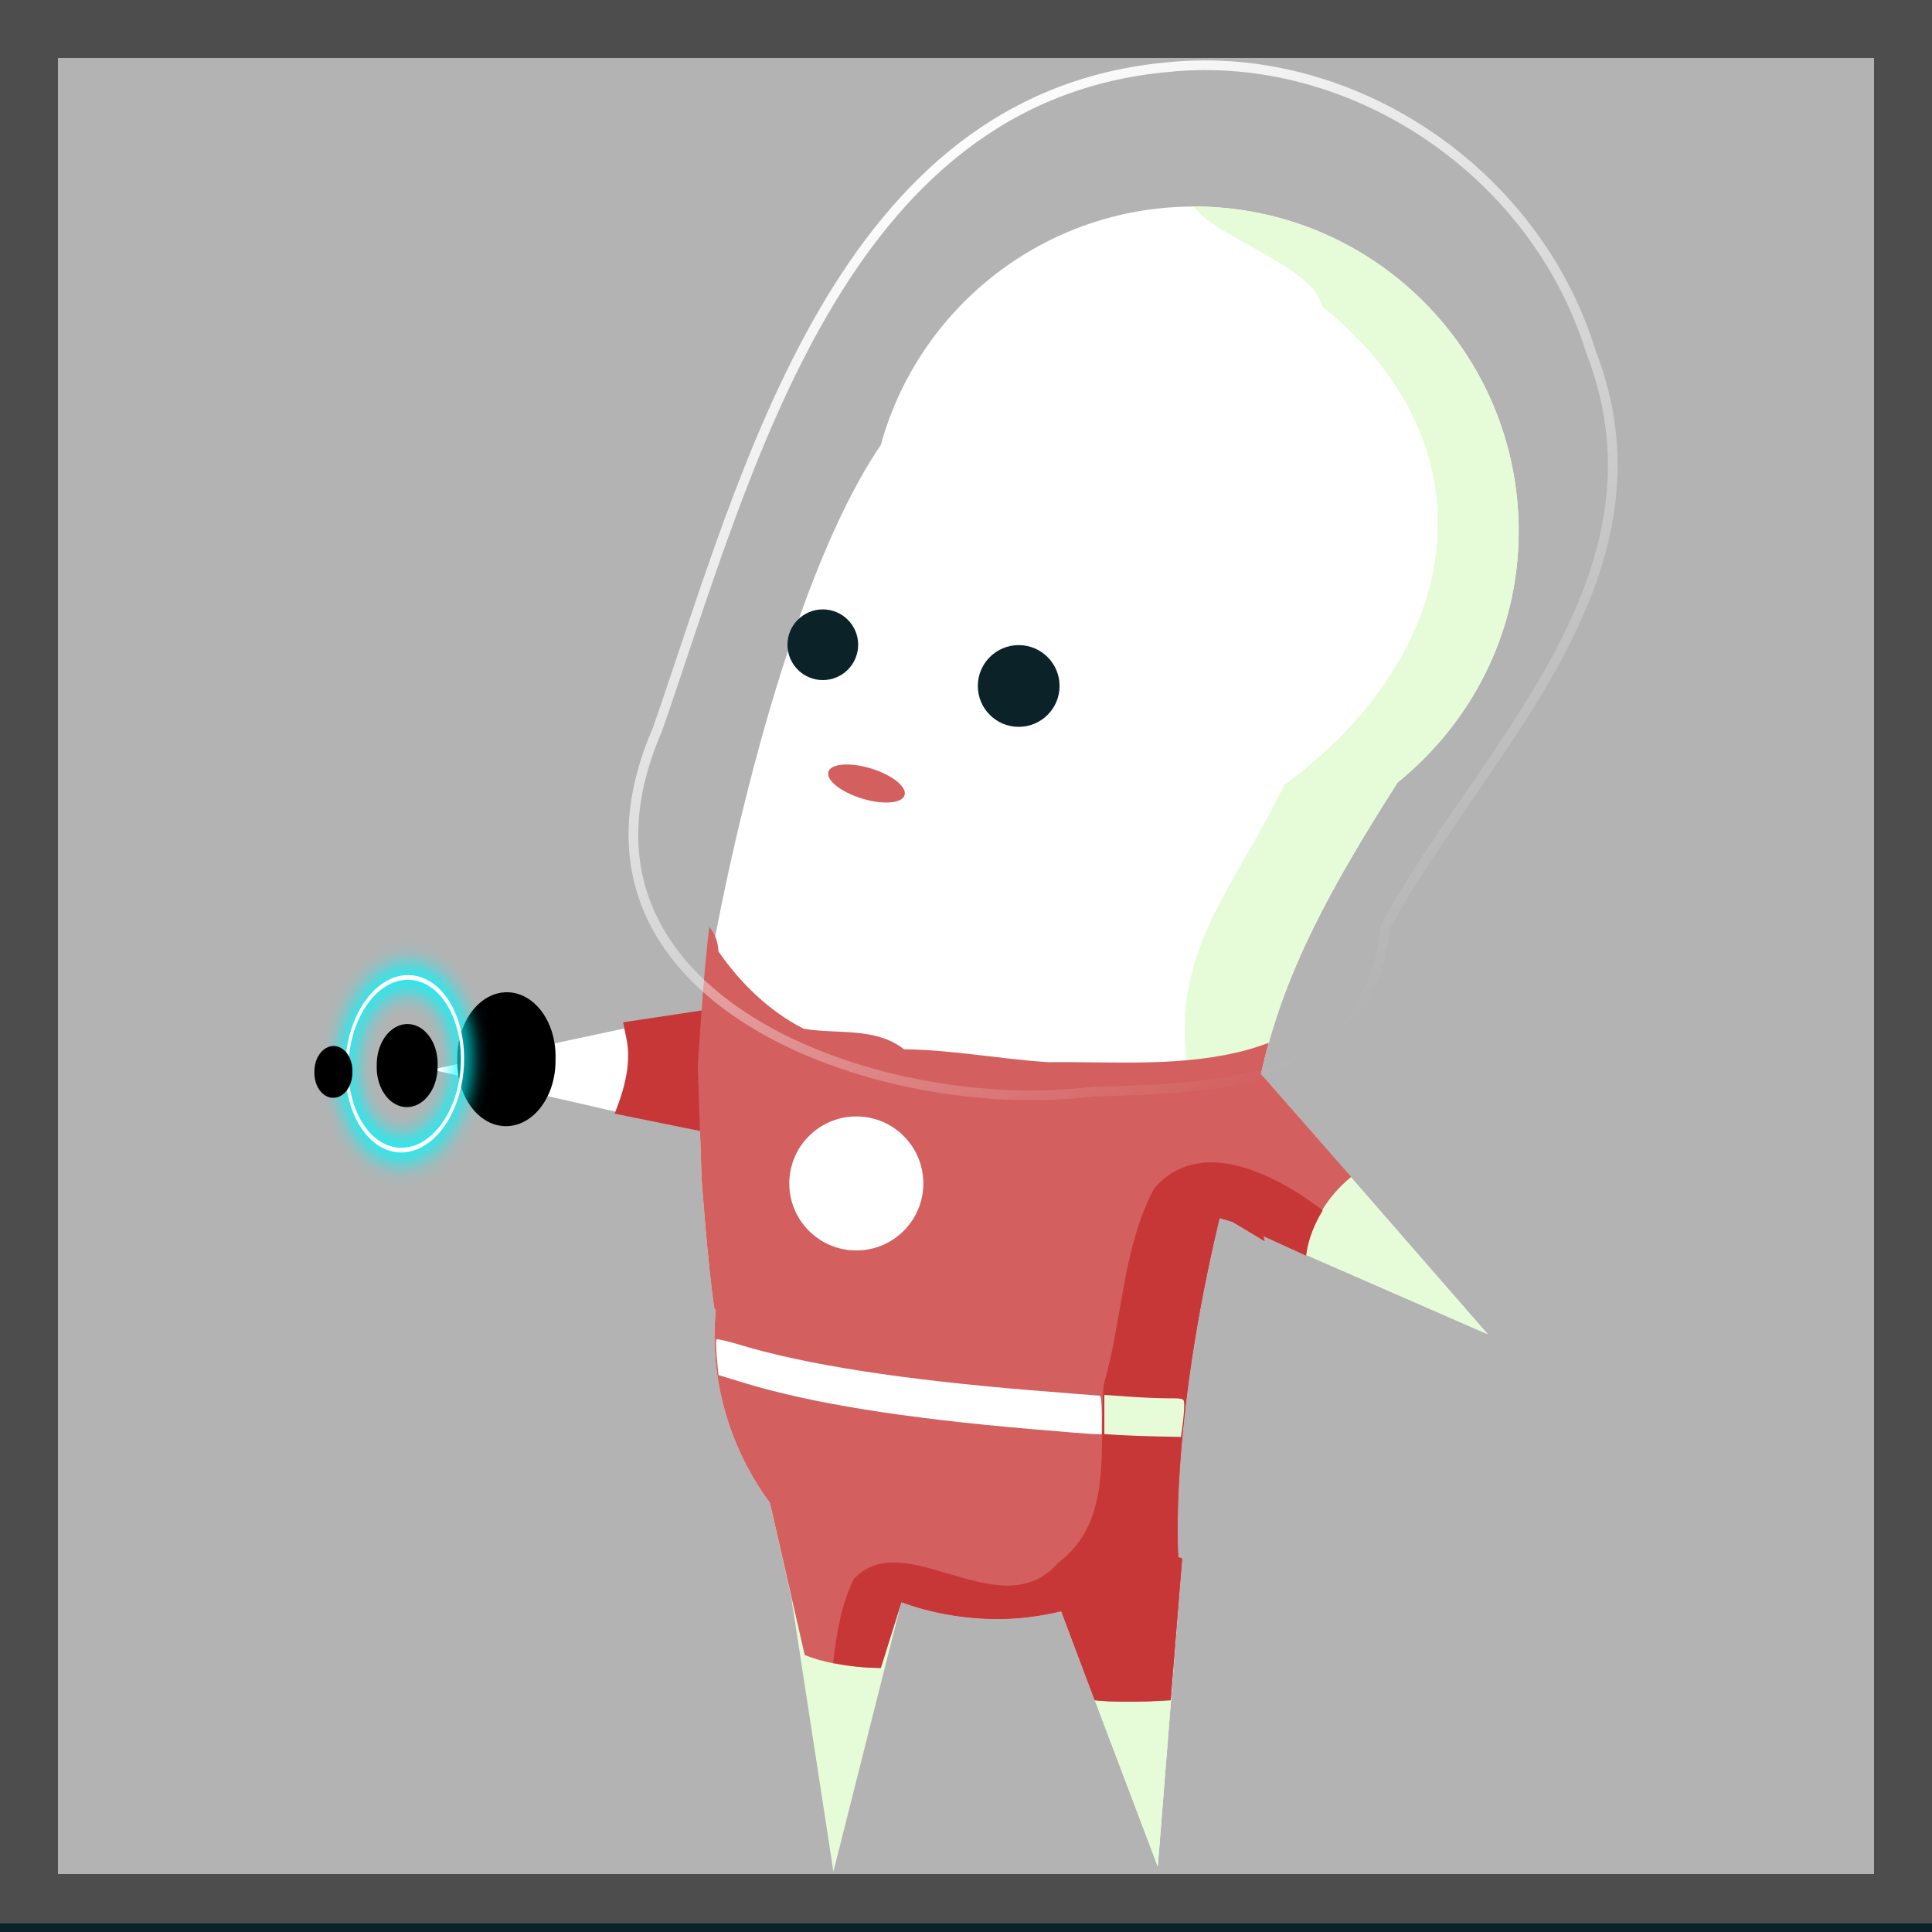
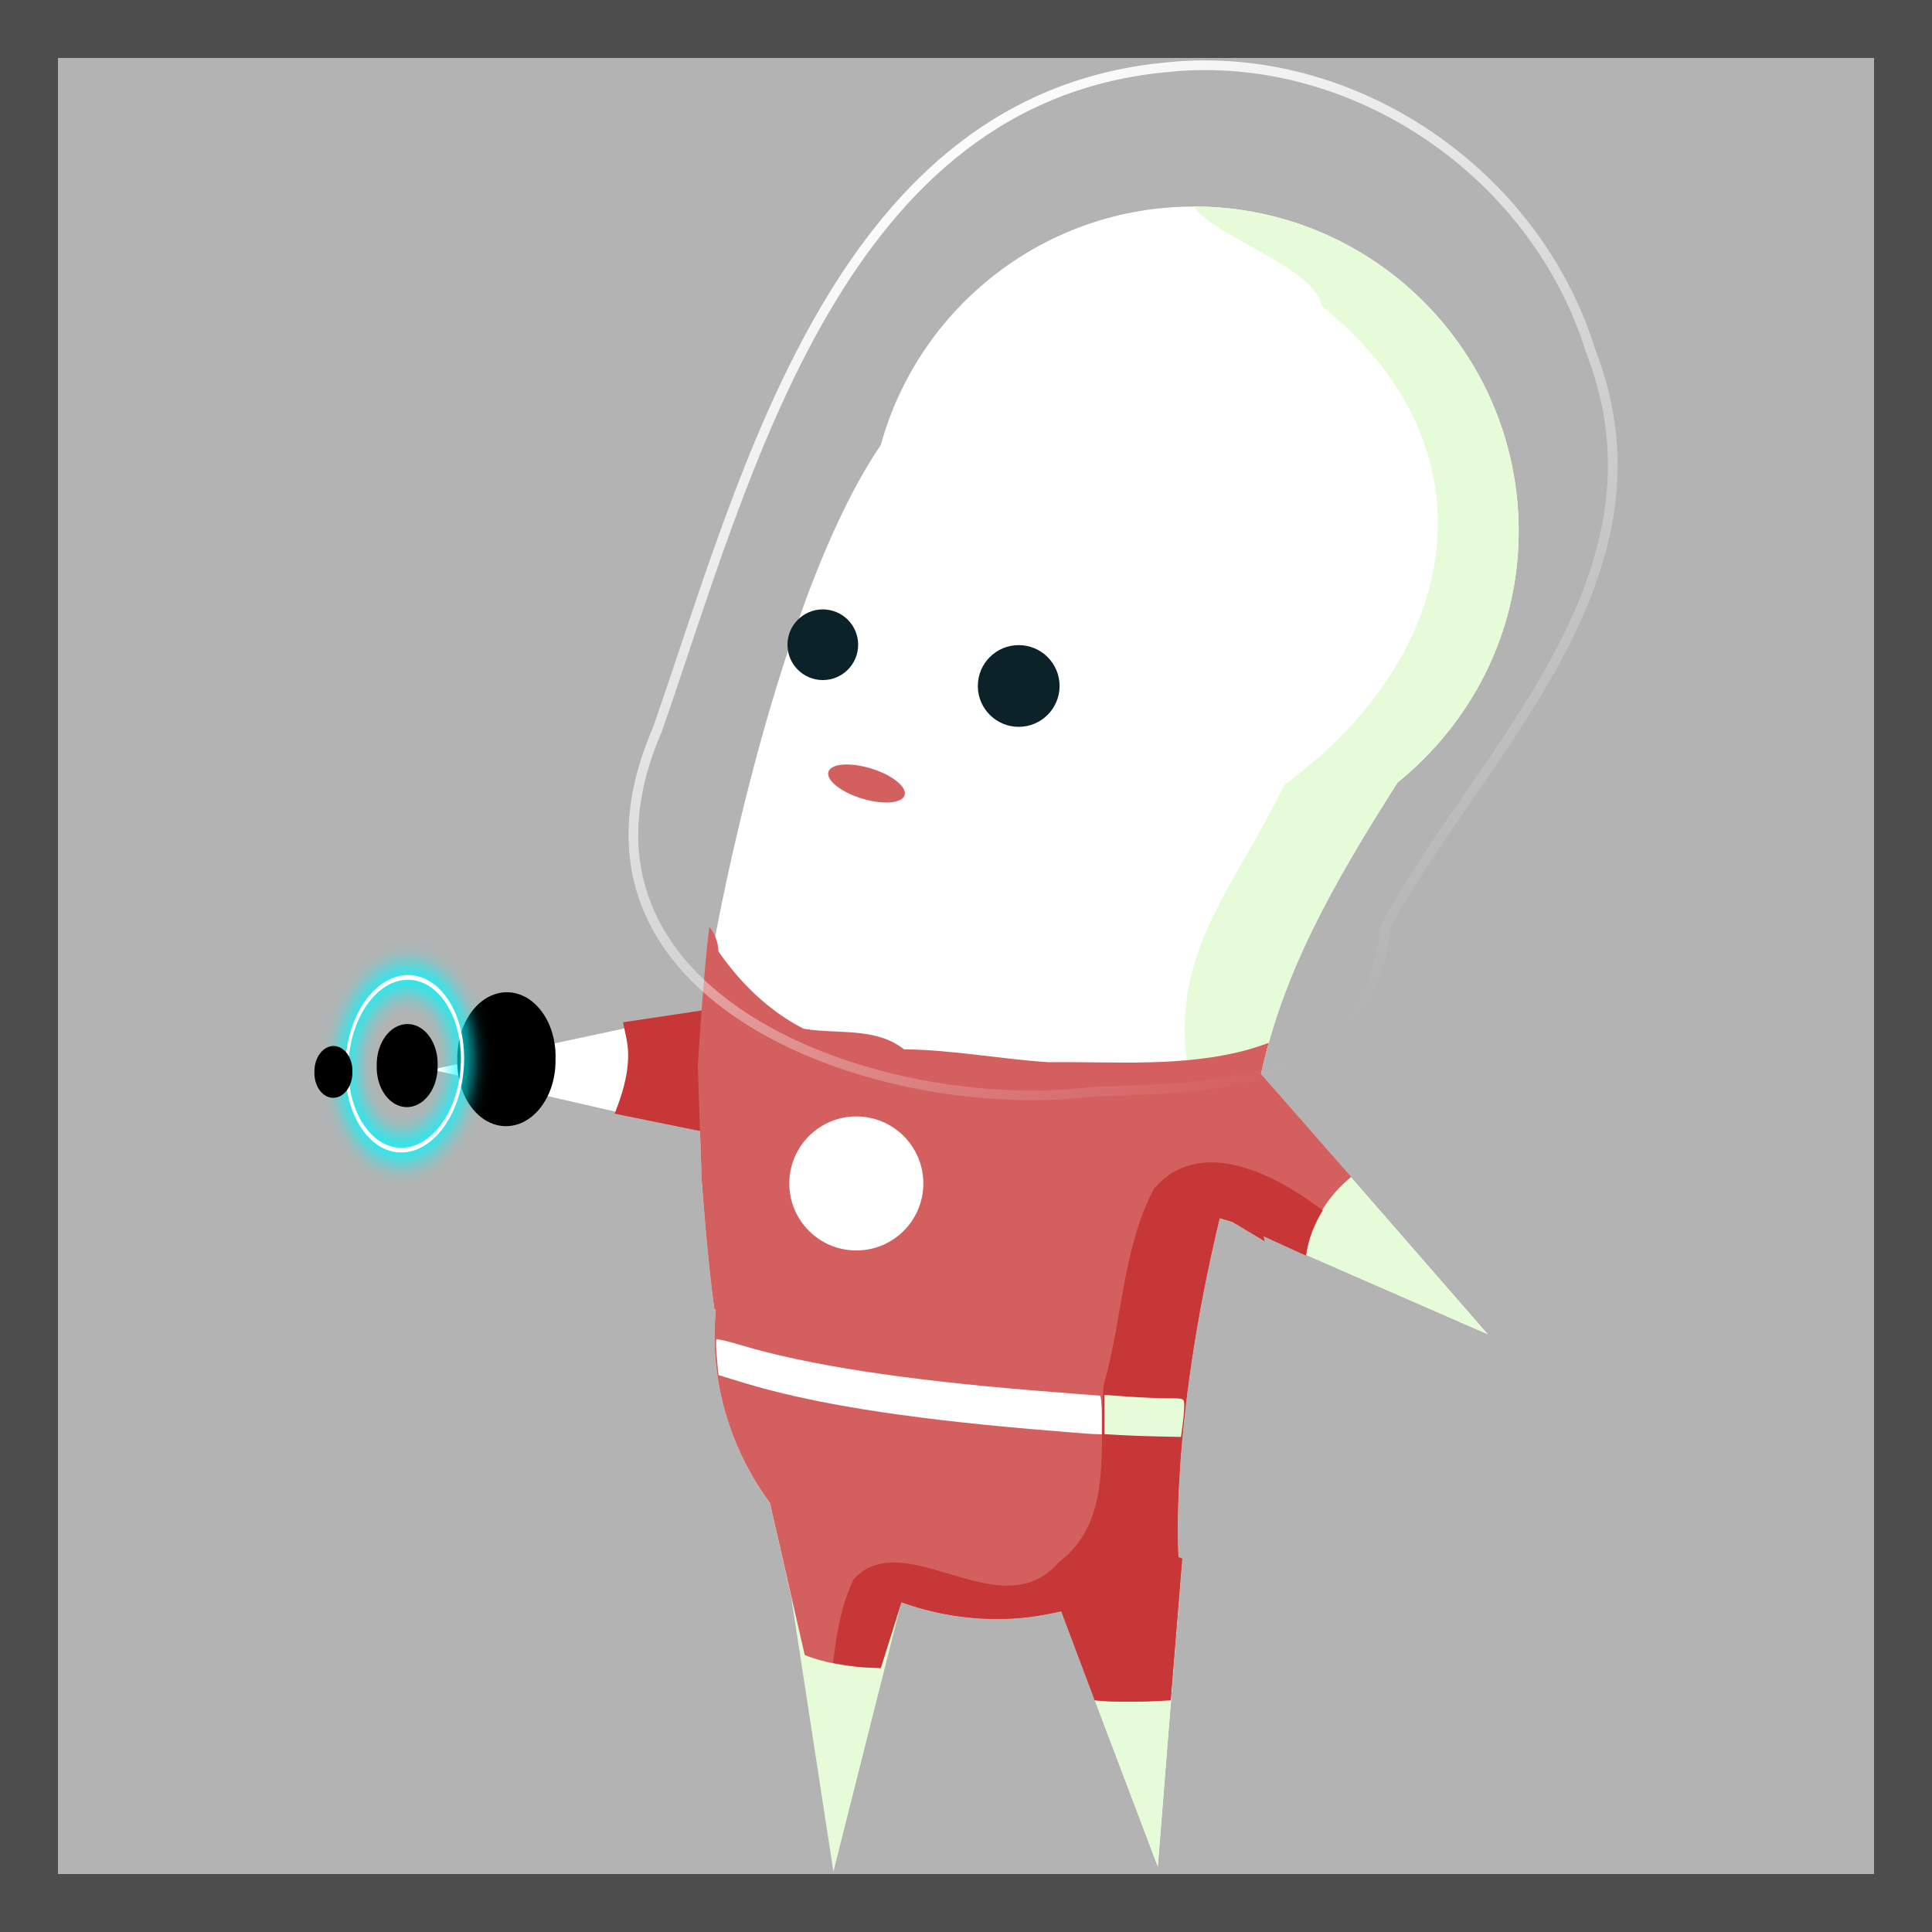
<svg xmlns="http://www.w3.org/2000/svg" xmlns:xlink="http://www.w3.org/1999/xlink" width="100" height="100" id="svg2" version="1.1" style="display:inline">
  <defs id="defs4">
    <marker orient="auto" refY="0.0" refX="0.0" id="TriangleInM" style="overflow:visible">
      <path id="path4018" d="M 5.77,0.0 L -2.88,5.0 L -2.88,-5.0 L 5.77,0.0 z " style="fill-rule:evenodd;stroke:#000000;stroke-width:1.0pt;marker-start:none" transform="scale(-0.4)" />
    </marker>
    <marker orient="auto" refY="0.0" refX="0.0" id="TriangleOutM" style="overflow:visible">
      <path id="path4027" d="M 5.77,0.0 L -2.88,5.0 L -2.88,-5.0 L 5.77,0.0 z " style="fill-rule:evenodd;stroke:#000000;stroke-width:1.0pt;marker-start:none" transform="scale(0.4)" />
    </marker>
    <linearGradient id="linearGradient3942">
      <stop style="stop-color:#ffffff;stop-opacity:1;" offset="0" id="stop3944" />
      <stop style="stop-color:#ffffff;stop-opacity:0;" offset="1" id="stop3946" />
    </linearGradient>
    <filter id="filter4320" x="-0.168" width="1.336" y="-0.168" height="1.336" color-interpolation-filters="sRGB">
      <feGaussianBlur stdDeviation="0.21" id="feGaussianBlur4322" />
    </filter>
    <linearGradient xlink:href="#linearGradient3942" id="linearGradient3081" gradientUnits="userSpaceOnUse" gradientTransform="matrix(0.762125,0,0,0.762125,-37.84816,39.82126)" x1="67.625" y1="38.5" x2="81.488" y2="58.169" />
  </defs>
  <g id="layer1" transform="translate(0,-952.3622)" style="display:inline">
    <rect style="fill:#4d4d4d;fill-opacity:1;stroke:none" id="rect6615" width="100" height="100" x="0" y="952.362" />
-     <rect y="1051.918" x="0" height="0.444" width="100" id="rect3326" style="fill:#0b2228;fill-opacity:1;stroke:none" />
    <rect style="fill:#b3b3b3;stroke:none;display:inline" id="rect3083" width="94" height="94" x="3" y="955.362" />
  </g>
  <g id="layer2" style="display:inline">
    <g id="g3059" transform="matrix(2.800892,0,0,2.800892,2.641852,-183.0273)">
      <path id="path3952" d="m 7.036,85.112 5.538,-1.183 c 0,0 2.473,0.802 -0.113,2.424 z" style="fill:#ffffff;fill-opacity:1;stroke:none" />
      <path id="path8728" d="m 21.121,69.163 c -2.762,0 -5.089,1.866 -5.787,4.406 -2.198,3.229 -3.523,11.127 -3.382,11.48 l 0.071,2.096 c 0,0 0.114,1.591 0.238,2.405 l 0.024,0 c -0.015,0.161 -0.024,0.312 -0.024,0.476 0,1.16 0.386,2.228 1.024,3.096 l 1.262,5.573 1.167,-3.739 c 0.558,0.202 1.158,0.31 1.786,0.31 0.406,0 0.787,-0.055 1.167,-0.143 l 1.786,4.716 0.453,-5.692 -0.071,-0.024 c 0,0 -0.176,-2.357 0.762,-6.264 l 0.238,0.071 0.595,0.357 c -0.011,-0.031 -0.012,-0.064 -0.024,-0.095 l 4.144,1.81 -4.192,-4.811 c 0.416,-1.861 1.274,-3.418 2.525,-5.383 1.357,-1.1 2.239,-2.761 2.239,-4.644 0,-3.315 -2.687,-6.002 -6.002,-6.002 z" style="fill:#ffffff;fill-opacity:1;stroke:none" />
      <path id="path3954" transform="translate(0,65)" d="m 12.562,18.938 -1.991,0.3 c 0.035,0.187 0.094,0.394 0.094,0.594 0,0.402 -0.117,0.756 -0.25,1.094 L 12.469,21.344 C 15.055,19.721 12.562,18.938 12.562,18.938 z" style="fill:#c83737;fill-opacity:1;stroke:none" />
      <path id="path8771" d="m 21.121,69.163 c 0.367,0.556 2.27,1.142 2.355,1.834 3.251,2.591 2.656,6.403 -0.69,8.858 -0.879,1.845 -2.074,3.022 -1.794,5.122 -0.021,2.346 -0.302,4.911 -1.658,7.026 -0.854,1.464 -2.577,2.056 -4.073,2.62 -0.519,0.13 -1.045,0.218 -1.572,0.31 l 0.769,5 1.255,-4.977 c 0.558,0.202 1.158,0.31 1.786,0.31 0.406,0 0.787,-0.055 1.167,-0.143 l 1.786,4.716 0.453,-5.692 -0.071,-0.024 c 0,0 -0.176,-2.357 0.762,-6.264 l 0.238,0.071 0.595,0.357 c -0.011,-0.031 -0.012,-0.064 -0.024,-0.095 l 4.144,1.81 -4.192,-4.811 c 0.416,-1.861 1.274,-3.418 2.525,-5.383 1.357,-1.1 2.239,-2.761 2.239,-4.644 0,-3.315 -2.687,-6.002 -6.002,-6.002 z" style="fill:#e6fbd8;fill-opacity:1;stroke:none" />
      <path id="path3089" d="m 12.166,82.476 c -0.111,0.839 -0.214,2.572 -0.214,2.572 l 0.071,2.096 c 0,0 0.114,1.591 0.238,2.405 l 0.024,0 c -0.015,0.161 -0.024,0.312 -0.024,0.476 0,1.16 0.386,2.228 1.024,3.096 l 0.643,2.81 c 0.308,0.123 0.751,0.229 1.405,0.238 L 15.715,94.956 c 0.558,0.202 1.158,0.31 1.786,0.31 0.406,0 0.787,-0.055 1.167,-0.143 l 0.619,1.643 c 0.286,0.032 0.738,0.042 1.405,0 l 0.214,-2.62 -0.071,-0.024 c 0,0 -0.176,-2.357 0.762,-6.264 l 0.238,0.071 0.595,0.357 c -0.011,-0.031 -0.012,-0.064 -0.024,-0.095 l 0.786,0.357 c 0.079,-0.587 0.392,-1.091 0.834,-1.453 l -1.667,-1.905 c 0.043,-0.193 0.09,-0.384 0.143,-0.572 -0.119,0.043 -0.237,0.084 -0.357,0.119 -1.208,0.337 -2.476,0.224 -3.715,0.238 -0.888,-0.057 -1.774,-0.229 -2.667,-0.238 -0.531,-0.417 -1.238,-0.273 -1.858,-0.381 -0.638,-0.326 -1.167,-0.843 -1.572,-1.429 -0.005,-0.178 -0.069,-0.328 -0.167,-0.453 z" style="fill:#d35f5f;fill-opacity:1;stroke:none" />
      <path transform="matrix(0.4749853,0,0,0.4749853,-19.52119,54.28324)" d="m 72.5,48.375 a 1.375,1.375 0 1 1 -2.75,0 1.375,1.375 0 1 1 2.75,0 z" id="path8759" style="fill:#0b2228;fill-opacity:1;stroke:none" />
      <path style="fill:#0b2228;fill-opacity:1;stroke:none" id="path8761" d="m 72.5,48.375 a 1.375,1.375 0 1 1 -2.75,0 1.375,1.375 0 1 1 2.75,0 z" transform="matrix(0.5492711,0,0,0.5492711,-21.18467,51.45179)" />
      <path transform="matrix(0.5119043,0.1571389,-0.06189833,0.2016434,-18.34536,58.89406)" d="m 72.5,48.375 a 1.375,1.375 0 1 1 -2.75,0 1.375,1.375 0 1 1 2.75,0 z" id="path8782" style="fill:#d35f5f;fill-opacity:1;stroke:none" />
      <path id="path3140" d="m 21.288,86.835 c -0.335,0.032 -0.654,0.178 -0.905,0.476 -0.588,1.114 -0.581,2.426 -0.929,3.62 -0.108,1.115 0.202,2.514 -0.834,3.287 -1.067,1.242 -2.845,-0.71 -3.787,0.31 -0.236,0.486 -0.317,1.013 -0.381,1.548 0.243,0.049 0.525,0.09 0.881,0.095 l 0.381,-1.215 c 0.558,0.202 1.158,0.31 1.786,0.31 0.406,0 0.787,-0.055 1.167,-0.143 l 0.619,1.643 c 0.286,0.032 0.738,0.042 1.405,0 l 0.214,-2.62 -0.071,-0.024 c 0,0 -0.176,-2.357 0.762,-6.264 l 0.238,0.071 0.595,0.357 c -0.011,-0.031 -0.012,-0.064 -0.024,-0.095 l 0.786,0.357 c 0.041,-0.305 0.157,-0.582 0.31,-0.834 -0.656,-0.503 -1.494,-0.95 -2.215,-0.881 z" style="fill:#c83737;fill-opacity:1;stroke:none" />
      <path id="path3150" d="m 18.108,91.755 c -2.39,-0.206 -4.066,-0.477 -5.316,-0.858 l -0.458,-0.14 -0.03,-0.319 c -0.016,-0.175 -0.02,-0.329 -0.007,-0.341 0.012,-0.012 0.21,0.034 0.44,0.103 1.217,0.367 3.003,0.644 5.418,0.841 0.655,0.053 1.207,0.097 1.227,0.097 0.02,0 0.036,0.161 0.036,0.357 l 0,0.357 -0.155,-0.005 c -0.085,-0.003 -0.605,-0.044 -1.155,-0.092 z" style="fill:#ffffff;fill-opacity:1;stroke:none" />
      <path id="path3152" d="m 19.739,91.865 -0.274,-0.017 0,-0.362 0,-0.362 0.436,0.031 c 0.24,0.017 0.572,0.031 0.738,0.031 0.301,0 0.302,6.51e-4 0.302,0.136 0,0.075 -0.014,0.236 -0.03,0.357 l -0.03,0.221 -0.434,-0.009 c -0.239,-0.005 -0.557,-0.017 -0.708,-0.026 z" style="fill:#e6fbd8;fill-opacity:1;stroke:none" />
      <path id="path3930" d="m 20.661,66.585 c -6.091,0.533 -7.791,7.467 -9.455,12.242 -2.178,5.009 4.159,7.188 8.05,6.692 2.47,-0.064 5.106,-0.15 5.406,-3.049 1.713,-3.193 5.434,-6.433 3.787,-10.646 -1.016,-3.273 -4.362,-5.575 -7.788,-5.24 z" style="fill:none;stroke:url(#linearGradient3081);stroke-width:0.179;stroke-miterlimit:4;stroke-opacity:1;stroke-dasharray:none" />
      <path transform="matrix(0.762125,0,0,0.762125,-42.75434,39.29731)" d="m 77.25,62.875 a 1.625,1.625 0 1 1 -3.25,0 1.625,1.625 0 1 1 3.25,0 z" id="path4212" style="fill:#ffffff;fill-opacity:1;stroke:none" />
      <g id="g3175" transform="matrix(-0.5064032,-0.3759665,-0.3759665,0.5064032,78.44383,85.62091)">
        <path transform="matrix(1.381715,1.01298,-1.00923,1.388774,28.94736,-118.7214)" d="m 92.719,65.484 a 0.84,1.105 0 1 1 -1.679,0 0.84,1.105 0 1 1 1.679,0 z" id="path3177" style="fill:#000000;fill-opacity:1;stroke:none" />
        <path style="fill:#000000;fill-opacity:1;stroke:none" id="path3179" d="m 92.719,65.484 a 0.84,1.105 0 1 1 -1.679,0 0.84,1.105 0 1 1 1.679,0 z" transform="matrix(0.8569634,0.6282677,-0.6259416,0.8613414,54.28556,-46.95248)" />
        <g transform="matrix(0.3749371,0.2397216,-0.3593025,0.561968,92.53155,24.94297)" id="g3181">
          <path style="fill:none;stroke:#00f9ff;stroke-width:0.41;stroke-miterlimit:4;stroke-opacity:1;stroke-dasharray:none;filter:url(#filter4320)" id="path3183" d="m 51.5,69.5 a 1.5,1.5 0 1 1 -3,0 1.5,1.5 0 1 1 3,0 z" transform="matrix(2.532065,0,0,2.532065,-76.24968,-122.3017)" />
          <path transform="matrix(2.532065,0,0,2.532065,-76.24968,-122.3017)" d="m 51.5,69.5 a 1.5,1.5 0 1 1 -3,0 1.5,1.5 0 1 1 3,0 z" id="path3185" style="fill:none;stroke:#ffffff;stroke-width:0.082;stroke-miterlimit:4;stroke-opacity:1;stroke-dasharray:none" />
        </g>
        <path transform="matrix(0.53497,0.3922038,-0.3907518,0.537703,70.09396,-2.632254)" d="m 92.719,65.484 a 0.84,1.105 0 1 1 -1.679,0 0.84,1.105 0 1 1 1.679,0 z" id="path3187" style="fill:#000000;fill-opacity:1;stroke:none" />
      </g>
    </g>
  </g>
-   <g id="layer3">
+   <g id="layer3" style="display:none">
    <path id="path4894" d="m 95.5,-0.25 0,-15.5" style="fill:none;stroke:#000000;stroke-width:1px;stroke-linecap:butt;stroke-linejoin:miter;stroke-opacity:1" />
    <path style="fill:none;stroke:#000000;stroke-width:1px;stroke-linecap:butt;stroke-linejoin:miter;stroke-opacity:1" d="m 4.5,-0.25 0,-15.5" id="path4896" />
    <path id="path4898" d="m 92.381,-11.75 -84.762,0" style="fill:none;stroke:#000000;stroke-width:1px;stroke-linecap:butt;stroke-linejoin:miter;stroke-opacity:1;marker-start:url(#TriangleInM);marker-end:url(#TriangleOutM)" />
    <text id="text4900" y="-17.372" x="49.819" style="font-size:10px;font-style:normal;font-weight:bold;text-align:center;line-height:125%;letter-spacing:0px;word-spacing:0px;text-anchor:middle;fill:#666666;fill-opacity:1;stroke:none;font-family:Sans;-inkscape-font-specification:Sans Bold" xml:space="preserve">
      <tspan y="-17.372" x="49.819" id="tspan4902">58 px</tspan>
    </text>
    <path style="fill:none;stroke:#000000;stroke-width:1px;stroke-linecap:butt;stroke-linejoin:miter;stroke-opacity:1" d="m 0.5,101.239 0,22.571" id="path3104" />
    <path id="path3106" d="m 99.5,101.239 0,22.571" style="fill:none;stroke:#000000;stroke-width:1px;stroke-linecap:butt;stroke-linejoin:miter;stroke-opacity:1" />
    <text xml:space="preserve" style="font-size:10px;font-style:normal;font-weight:bold;text-align:center;line-height:125%;letter-spacing:0px;word-spacing:0px;text-anchor:middle;fill:#666666;fill-opacity:1;stroke:none;font-family:Sans;-inkscape-font-specification:Sans Bold" x="49.844" y="114.3" id="text4886">
      <tspan id="tspan4888" x="49.844" y="114.3">64 px</tspan>
    </text>
    <path style="fill:none;stroke:#000000;stroke-width:1px;stroke-linecap:butt;stroke-linejoin:miter;stroke-opacity:1;marker-start:url(#TriangleInM);marker-end:url(#TriangleOutM)" d="m 3.656,118.746 92.533,0" id="path6072" />
  </g>
</svg>
